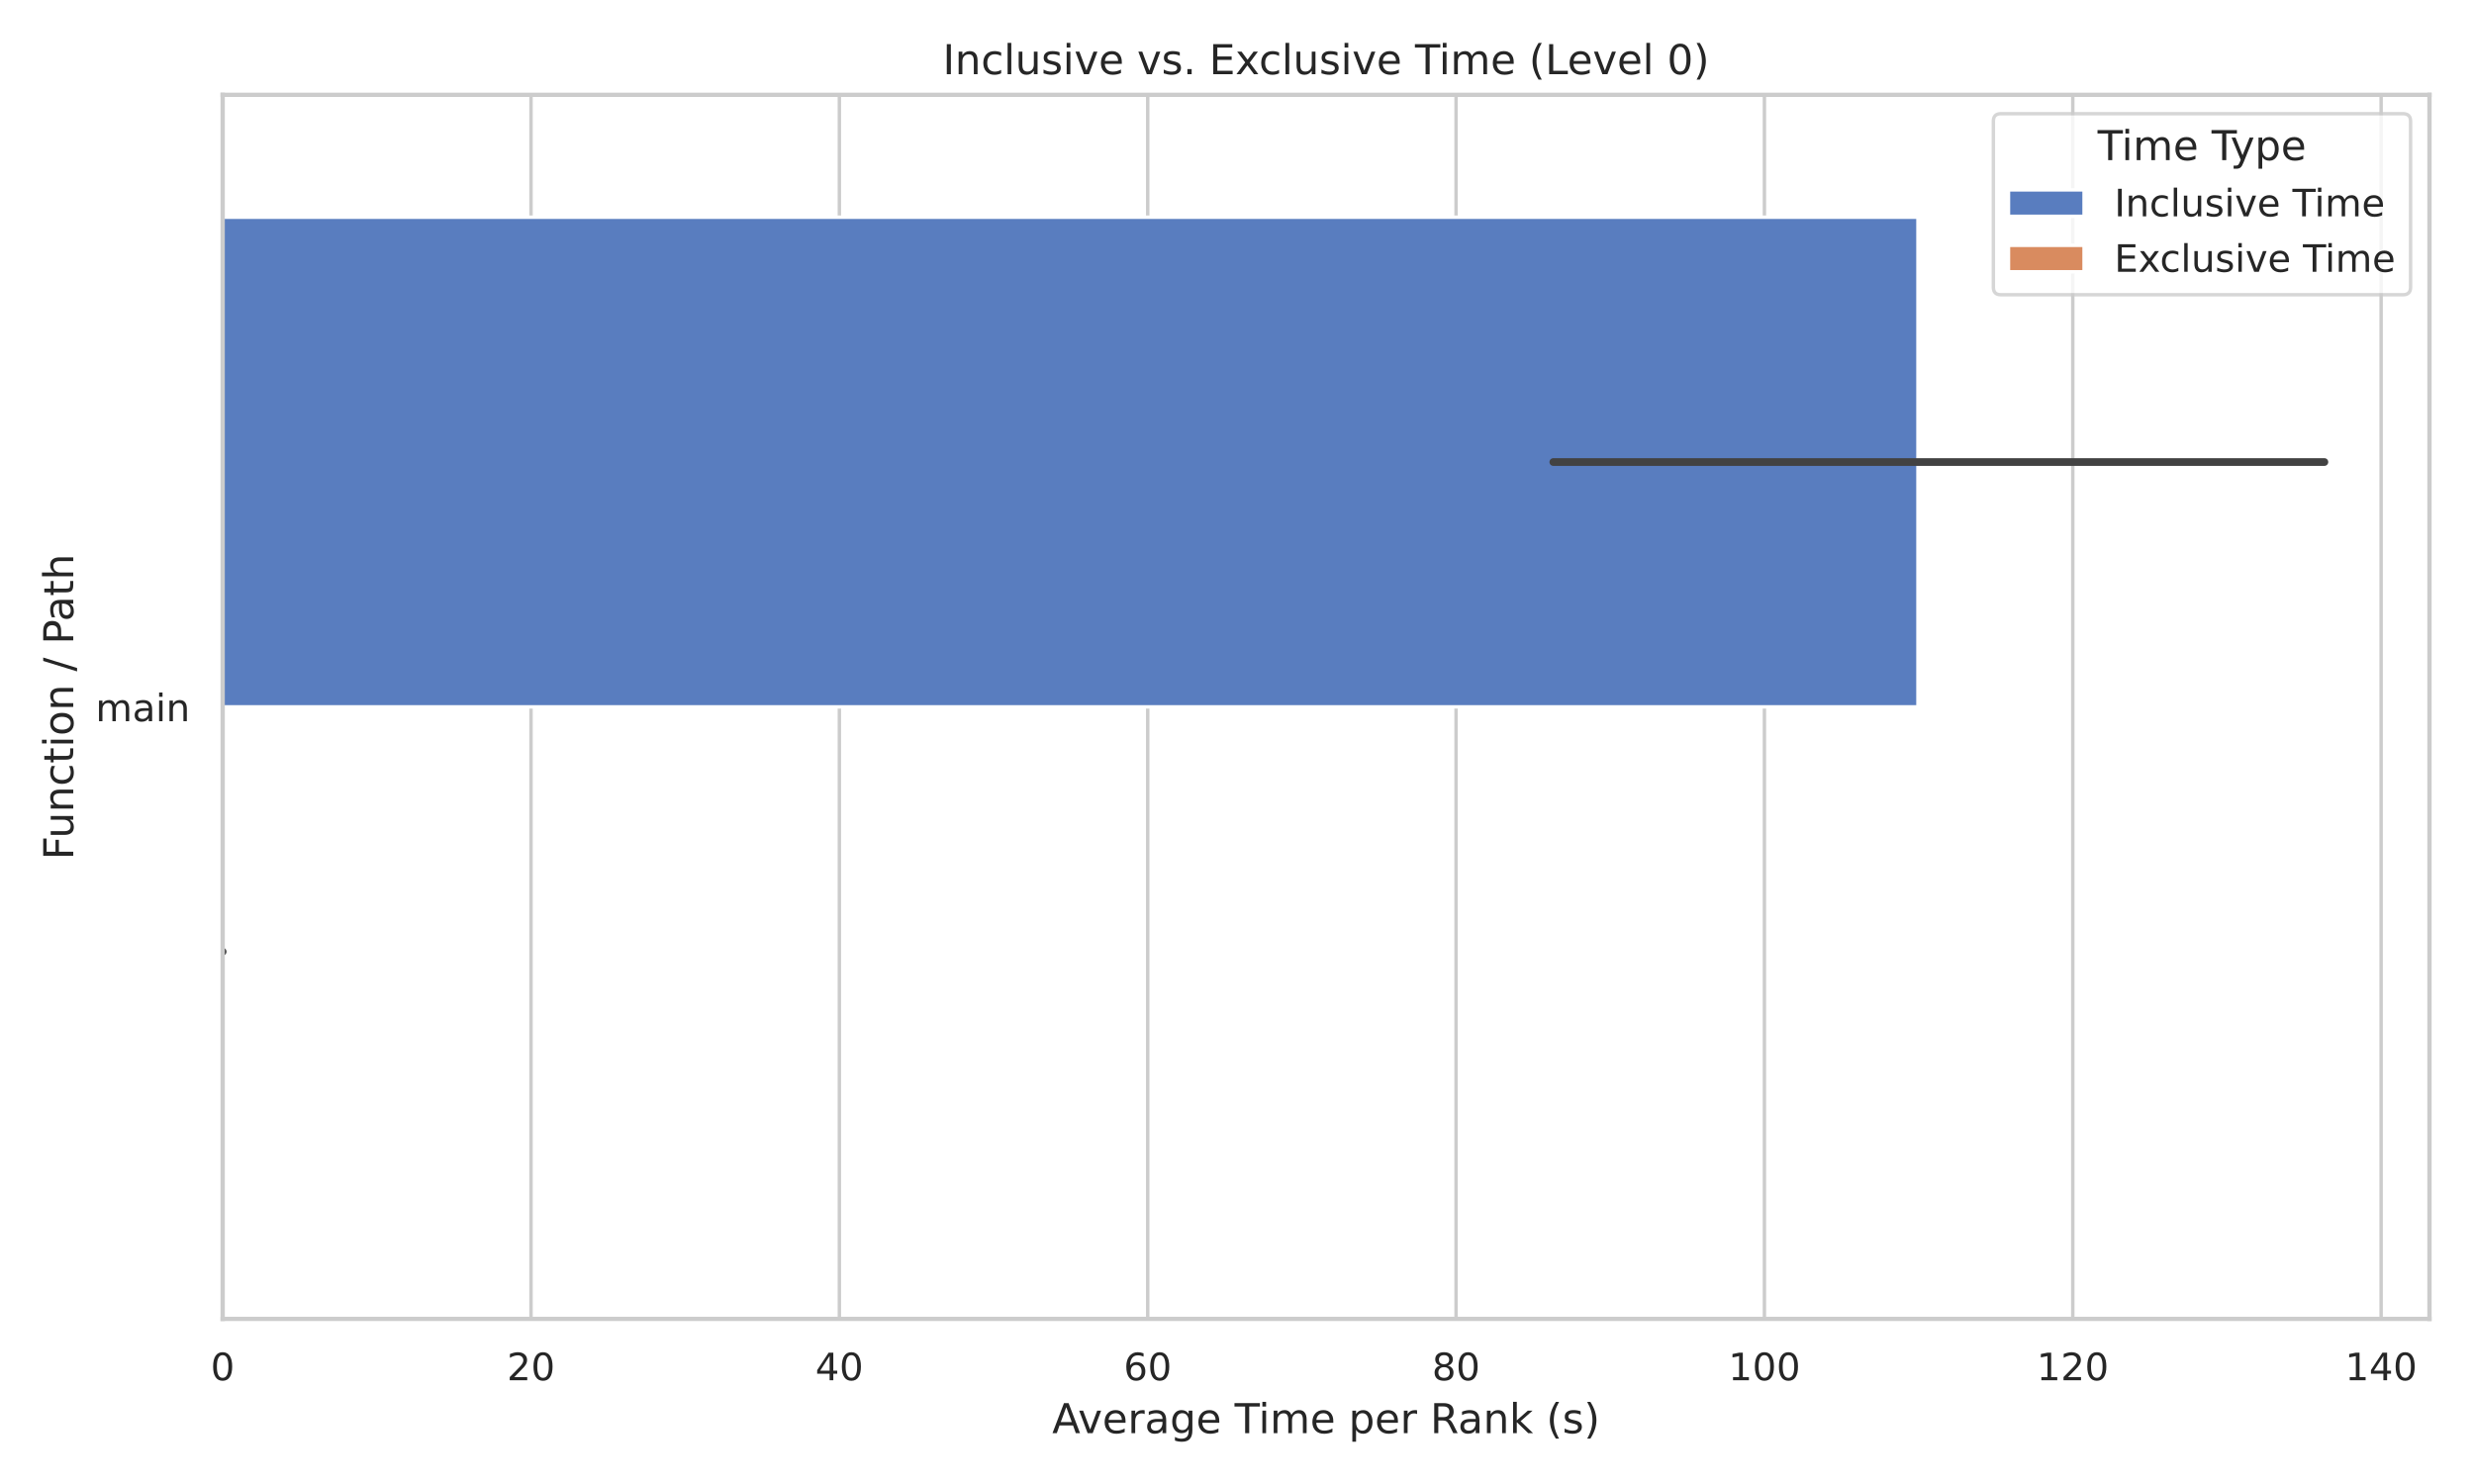
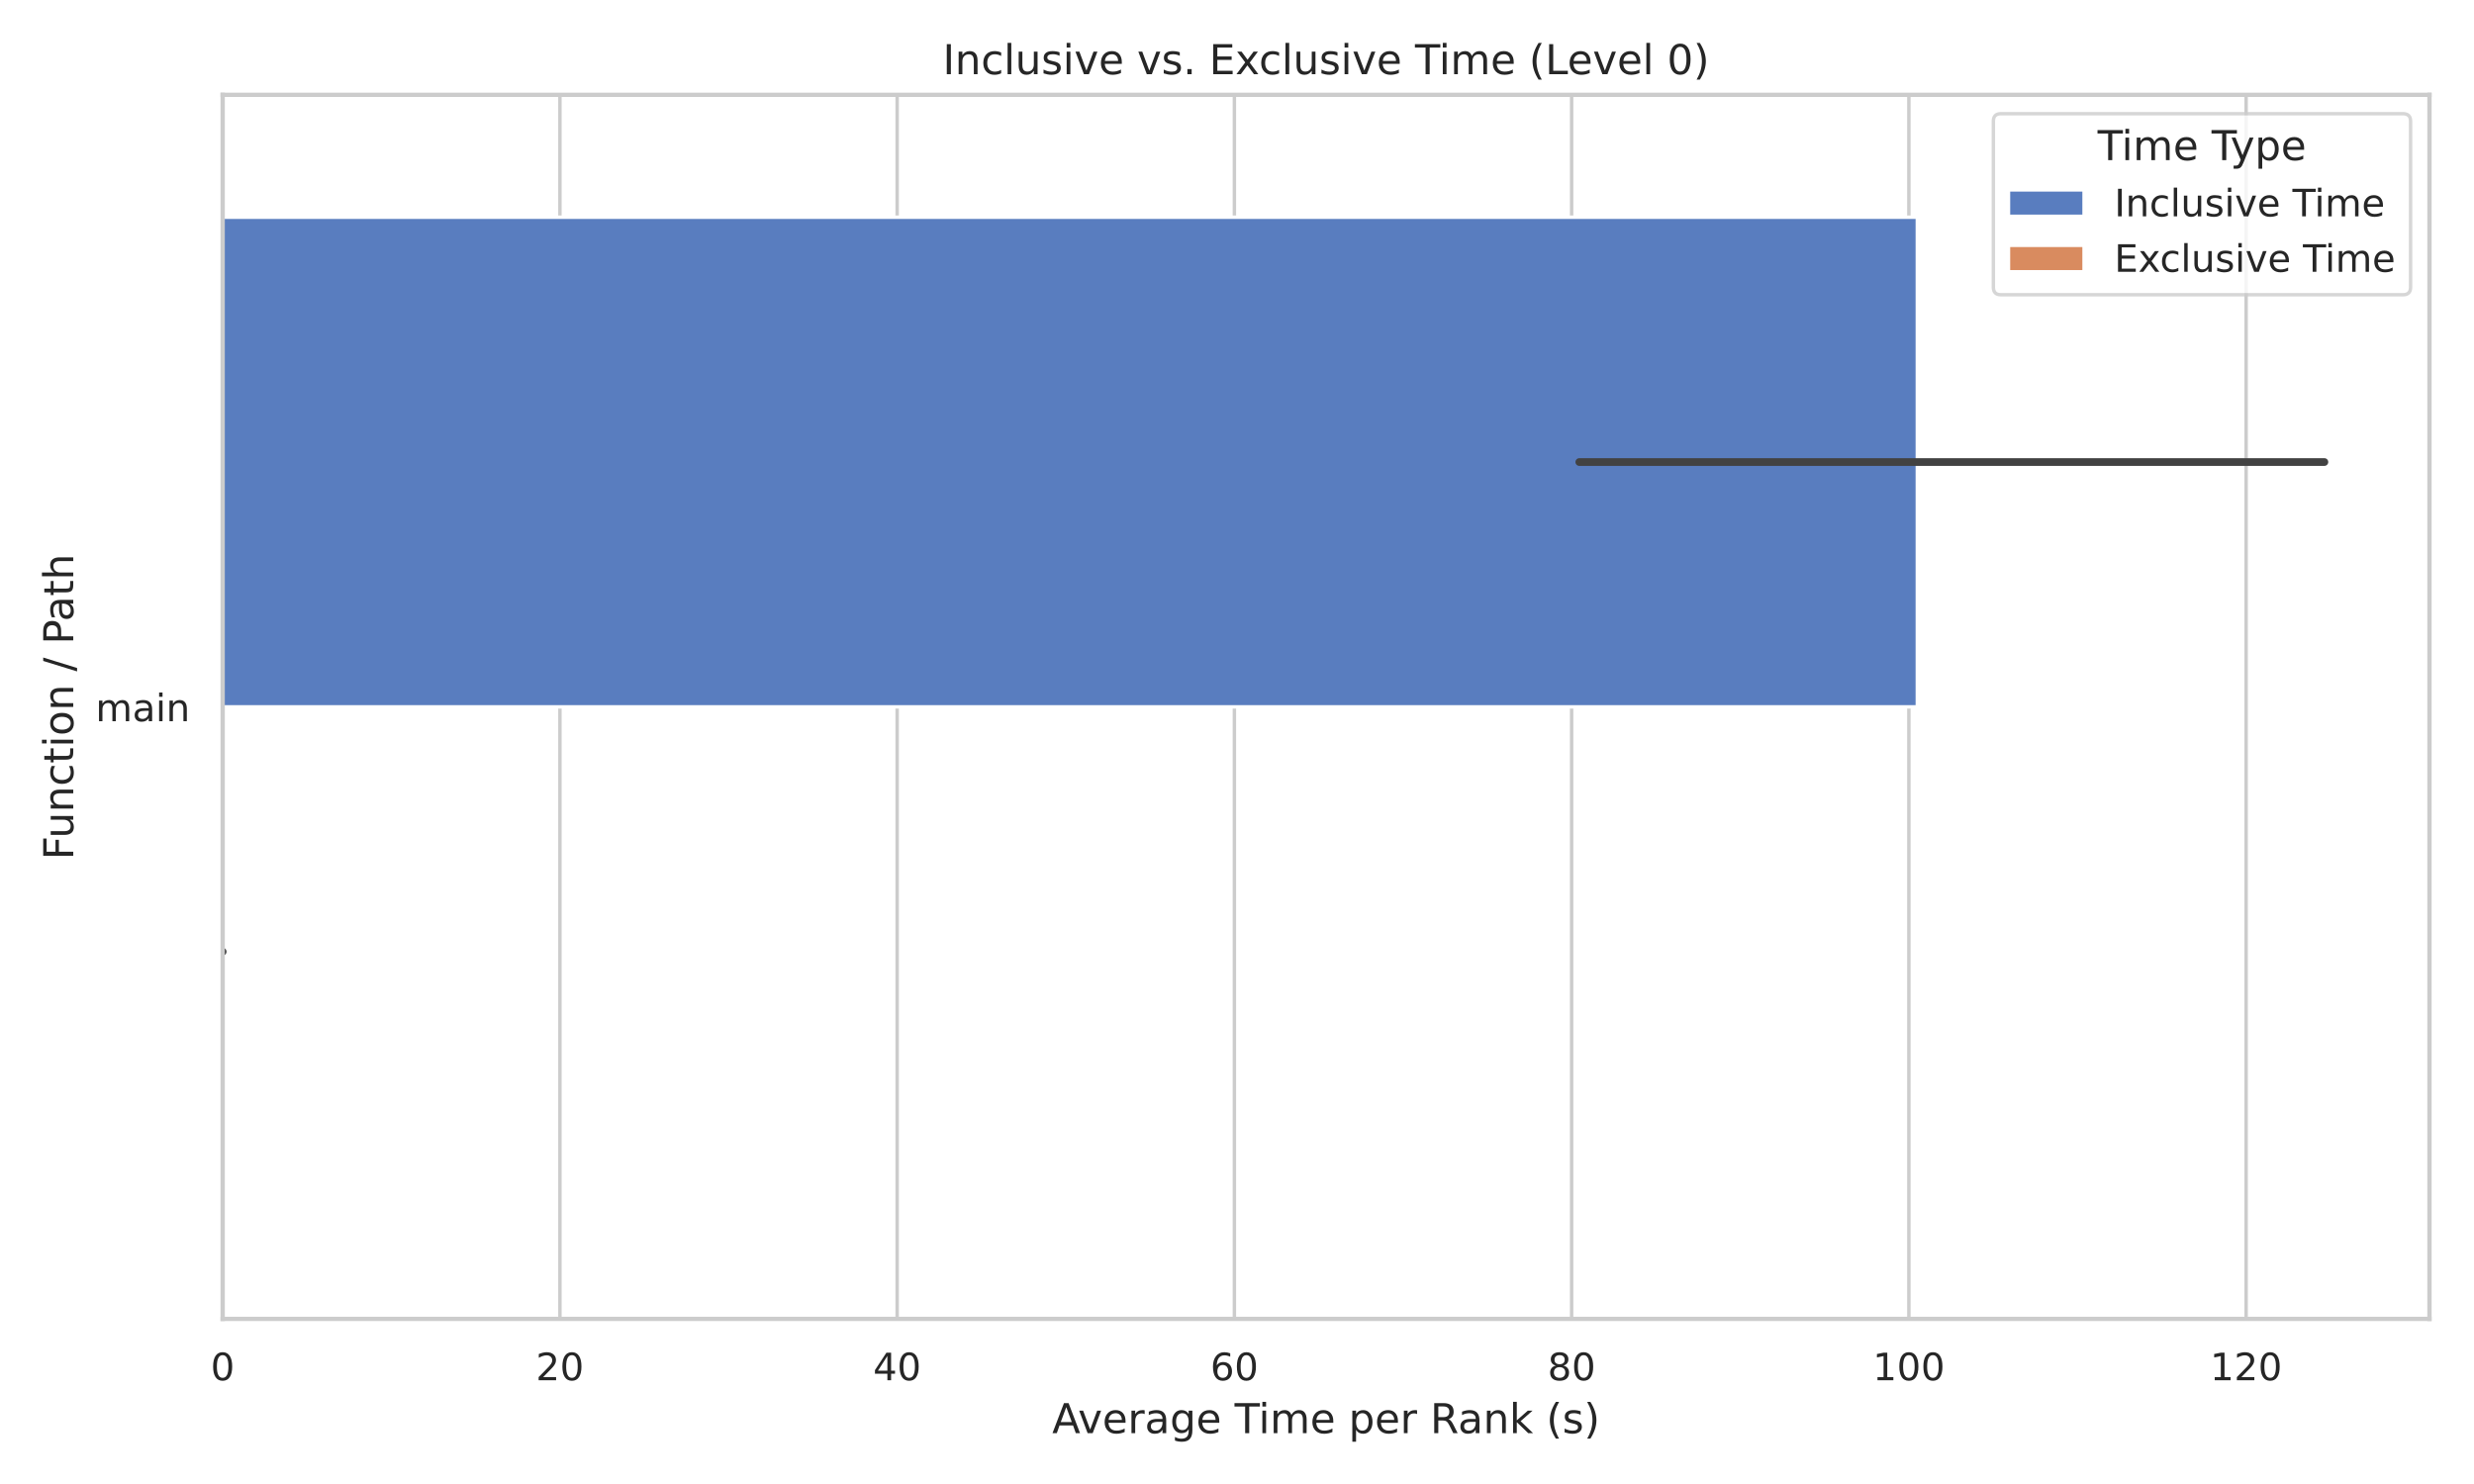
<svg xmlns="http://www.w3.org/2000/svg" xmlns:xlink="http://www.w3.org/1999/xlink" width="720pt" height="432pt" viewBox="0 0 720 432" version="1.1">
  <defs>
    <style type="text/css">*{stroke-linejoin: round; stroke-linecap: butt}</style>
  </defs>
  <g id="figure_1">
    <g id="patch_1">
      <path d="M 0 432  L 720 432  L 720 0  L 0 0  z " style="fill: #ffffff" />
    </g>
    <g id="axes_1">
      <g id="patch_2">
        <path d="M 64.8 383.94  L 707.04 383.94  L 707.04 27.6  L 64.8 27.6  z " style="fill: #ffffff" />
      </g>
      <g id="matplotlib.axis_1">
        <g id="xtick_1">
          <g id="line2d_1">
-             <path d="M 64.8 383.94  L 64.8 27.6  " clip-path="url(#p758484e7e9)" style="fill: none; stroke: #cccccc; stroke-linecap: round" />
+             <path d="M 64.8 383.94  L 64.8 27.6  " clip-path="url(#p036d8c9ce3)" style="fill: none; stroke: #cccccc; stroke-linecap: round" />
          </g>
          <g id="text_1">
            <g style="fill: #262626" transform="translate(61.30062 401.7983) scale(0.11 -0.11)">
              <defs>
                <path id="DejaVuSans-30" d="M 2034 4250  Q 1547 4250 1301 3770  Q 1056 3291 1056 2328  Q 1056 1369 1301 889  Q 1547 409 2034 409  Q 2525 409 2770 889  Q 3016 1369 3016 2328  Q 3016 3291 2770 3770  Q 2525 4250 2034 4250  z M 2034 4750  Q 2819 4750 3233 4129  Q 3647 3509 3647 2328  Q 3647 1150 3233 529  Q 2819 -91 2034 -91  Q 1250 -91 836 529  Q 422 1150 422 2328  Q 422 3509 836 4129  Q 1250 4750 2034 4750  z " transform="scale(0.015625)" />
              </defs>
              <use xlink:href="#DejaVuSans-30" />
            </g>
          </g>
        </g>
        <g id="xtick_2">
          <g id="line2d_2">
-             <path d="M 154.539 383.94  L 154.539 27.6  " clip-path="url(#p758484e7e9)" style="fill: none; stroke: #cccccc; stroke-linecap: round" />
+             <path d="M 162.947 383.94  L 162.947 27.6  " clip-path="url(#p036d8c9ce3)" style="fill: none; stroke: #cccccc; stroke-linecap: round" />
          </g>
          <g id="text_2">
-             <g style="fill: #262626" transform="translate(147.5399 401.7983) scale(0.11 -0.11)">
+             <g style="fill: #262626" transform="translate(155.9478 401.7983) scale(0.11 -0.11)">
              <defs>
                <path id="DejaVuSans-32" d="M 1228 531  L 3431 531  L 3431 0  L 469 0  L 469 531  Q 828 903 1448 1529  Q 2069 2156 2228 2338  Q 2531 2678 2651 2914  Q 2772 3150 2772 3378  Q 2772 3750 2511 3984  Q 2250 4219 1831 4219  Q 1534 4219 1204 4116  Q 875 4013 500 3803  L 500 4441  Q 881 4594 1212 4672  Q 1544 4750 1819 4750  Q 2544 4750 2975 4387  Q 3406 4025 3406 3419  Q 3406 3131 3298 2873  Q 3191 2616 2906 2266  Q 2828 2175 2409 1742  Q 1991 1309 1228 531  z " transform="scale(0.015625)" />
              </defs>
              <use xlink:href="#DejaVuSans-32" />
              <use xlink:href="#DejaVuSans-30" x="63.623" />
            </g>
          </g>
        </g>
        <g id="xtick_3">
          <g id="line2d_3">
-             <path d="M 244.277 383.94  L 244.277 27.6  " clip-path="url(#p758484e7e9)" style="fill: none; stroke: #cccccc; stroke-linecap: round" />
+             <path d="M 261.093 383.94  L 261.093 27.6  " clip-path="url(#p036d8c9ce3)" style="fill: none; stroke: #cccccc; stroke-linecap: round" />
          </g>
          <g id="text_3">
-             <g style="fill: #262626" transform="translate(237.2785 401.7983) scale(0.11 -0.11)">
+             <g style="fill: #262626" transform="translate(254.0943 401.7983) scale(0.11 -0.11)">
              <defs>
                <path id="DejaVuSans-34" d="M 2419 4116  L 825 1625  L 2419 1625  L 2419 4116  z M 2253 4666  L 3047 4666  L 3047 1625  L 3713 1625  L 3713 1100  L 3047 1100  L 3047 0  L 2419 0  L 2419 1100  L 313 1100  L 313 1709  L 2253 4666  z " transform="scale(0.015625)" />
              </defs>
              <use xlink:href="#DejaVuSans-34" />
              <use xlink:href="#DejaVuSans-30" x="63.623" />
            </g>
          </g>
        </g>
        <g id="xtick_4">
          <g id="line2d_4">
-             <path d="M 334.016 383.94  L 334.016 27.6  " clip-path="url(#p758484e7e9)" style="fill: none; stroke: #cccccc; stroke-linecap: round" />
+             <path d="M 359.24 383.94  L 359.24 27.6  " clip-path="url(#p036d8c9ce3)" style="fill: none; stroke: #cccccc; stroke-linecap: round" />
          </g>
          <g id="text_4">
-             <g style="fill: #262626" transform="translate(327.0171 401.7983) scale(0.11 -0.11)">
+             <g style="fill: #262626" transform="translate(352.2408 401.7983) scale(0.11 -0.11)">
              <defs>
                <path id="DejaVuSans-36" d="M 2113 2584  Q 1688 2584 1439 2293  Q 1191 2003 1191 1497  Q 1191 994 1439 701  Q 1688 409 2113 409  Q 2538 409 2786 701  Q 3034 994 3034 1497  Q 3034 2003 2786 2293  Q 2538 2584 2113 2584  z M 3366 4563  L 3366 3988  Q 3128 4100 2886 4159  Q 2644 4219 2406 4219  Q 1781 4219 1451 3797  Q 1122 3375 1075 2522  Q 1259 2794 1537 2939  Q 1816 3084 2150 3084  Q 2853 3084 3261 2657  Q 3669 2231 3669 1497  Q 3669 778 3244 343  Q 2819 -91 2113 -91  Q 1303 -91 875 529  Q 447 1150 447 2328  Q 447 3434 972 4092  Q 1497 4750 2381 4750  Q 2619 4750 2861 4703  Q 3103 4656 3366 4563  z " transform="scale(0.015625)" />
              </defs>
              <use xlink:href="#DejaVuSans-36" />
              <use xlink:href="#DejaVuSans-30" x="63.623" />
            </g>
          </g>
        </g>
        <g id="xtick_5">
          <g id="line2d_5">
-             <path d="M 423.755 383.94  L 423.755 27.6  " clip-path="url(#p758484e7e9)" style="fill: none; stroke: #cccccc; stroke-linecap: round" />
+             <path d="M 457.386 383.94  L 457.386 27.6  " clip-path="url(#p036d8c9ce3)" style="fill: none; stroke: #cccccc; stroke-linecap: round" />
          </g>
          <g id="text_5">
-             <g style="fill: #262626" transform="translate(416.7558 401.7983) scale(0.11 -0.11)">
+             <g style="fill: #262626" transform="translate(450.3874 401.7983) scale(0.11 -0.11)">
              <defs>
                <path id="DejaVuSans-38" d="M 2034 2216  Q 1584 2216 1326 1975  Q 1069 1734 1069 1313  Q 1069 891 1326 650  Q 1584 409 2034 409  Q 2484 409 2743 651  Q 3003 894 3003 1313  Q 3003 1734 2745 1975  Q 2488 2216 2034 2216  z M 1403 2484  Q 997 2584 770 2862  Q 544 3141 544 3541  Q 544 4100 942 4425  Q 1341 4750 2034 4750  Q 2731 4750 3128 4425  Q 3525 4100 3525 3541  Q 3525 3141 3298 2862  Q 3072 2584 2669 2484  Q 3125 2378 3379 2068  Q 3634 1759 3634 1313  Q 3634 634 3220 271  Q 2806 -91 2034 -91  Q 1263 -91 848 271  Q 434 634 434 1313  Q 434 1759 690 2068  Q 947 2378 1403 2484  z M 1172 3481  Q 1172 3119 1398 2916  Q 1625 2713 2034 2713  Q 2441 2713 2670 2916  Q 2900 3119 2900 3481  Q 2900 3844 2670 4047  Q 2441 4250 2034 4250  Q 1625 4250 1398 4047  Q 1172 3844 1172 3481  z " transform="scale(0.015625)" />
              </defs>
              <use xlink:href="#DejaVuSans-38" />
              <use xlink:href="#DejaVuSans-30" x="63.623" />
            </g>
          </g>
        </g>
        <g id="xtick_6">
          <g id="line2d_6">
-             <path d="M 513.493 383.94  L 513.493 27.6  " clip-path="url(#p758484e7e9)" style="fill: none; stroke: #cccccc; stroke-linecap: round" />
+             <path d="M 555.533 383.94  L 555.533 27.6  " clip-path="url(#p036d8c9ce3)" style="fill: none; stroke: #cccccc; stroke-linecap: round" />
          </g>
          <g id="text_6">
-             <g style="fill: #262626" transform="translate(502.995 401.7983) scale(0.11 -0.11)">
+             <g style="fill: #262626" transform="translate(545.0345 401.7983) scale(0.11 -0.11)">
              <defs>
                <path id="DejaVuSans-31" d="M 794 531  L 1825 531  L 1825 4091  L 703 3866  L 703 4441  L 1819 4666  L 2450 4666  L 2450 531  L 3481 531  L 3481 0  L 794 0  L 794 531  z " transform="scale(0.015625)" />
              </defs>
              <use xlink:href="#DejaVuSans-31" />
              <use xlink:href="#DejaVuSans-30" x="63.623" />
              <use xlink:href="#DejaVuSans-30" x="127.246" />
            </g>
          </g>
        </g>
        <g id="xtick_7">
          <g id="line2d_7">
-             <path d="M 603.232 383.94  L 603.232 27.6  " clip-path="url(#p758484e7e9)" style="fill: none; stroke: #cccccc; stroke-linecap: round" />
+             <path d="M 653.679 383.94  L 653.679 27.6  " clip-path="url(#p036d8c9ce3)" style="fill: none; stroke: #cccccc; stroke-linecap: round" />
          </g>
          <g id="text_7">
-             <g style="fill: #262626" transform="translate(592.7336 401.7983) scale(0.11 -0.11)">
+             <g style="fill: #262626" transform="translate(643.181 401.7983) scale(0.11 -0.11)">
              <use xlink:href="#DejaVuSans-31" />
              <use xlink:href="#DejaVuSans-32" x="63.623" />
              <use xlink:href="#DejaVuSans-30" x="127.246" />
            </g>
          </g>
        </g>
-         <g id="xtick_8">
-           <g id="line2d_8">
-             <path d="M 692.97 383.94  L 692.97 27.6  " clip-path="url(#p758484e7e9)" style="fill: none; stroke: #cccccc; stroke-linecap: round" />
-           </g>
-           <g id="text_8">
-             <g style="fill: #262626" transform="translate(682.4723 401.7983) scale(0.11 -0.11)">
-               <use xlink:href="#DejaVuSans-31" />
-               <use xlink:href="#DejaVuSans-34" x="63.623" />
-               <use xlink:href="#DejaVuSans-30" x="127.246" />
-             </g>
-           </g>
-         </g>
-         <g id="text_9">
+         <g id="text_8">
          <g style="fill: #262626" transform="translate(306.21 417.2041) scale(0.12 -0.12)">
            <defs>
              <path id="DejaVuSans-41" d="M 2188 4044  L 1331 1722  L 3047 1722  L 2188 4044  z M 1831 4666  L 2547 4666  L 4325 0  L 3669 0  L 3244 1197  L 1141 1197  L 716 0  L 50 0  L 1831 4666  z " transform="scale(0.015625)" />
              <path id="DejaVuSans-76" d="M 191 3500  L 800 3500  L 1894 563  L 2988 3500  L 3597 3500  L 2284 0  L 1503 0  L 191 3500  z " transform="scale(0.015625)" />
              <path id="DejaVuSans-65" d="M 3597 1894  L 3597 1613  L 953 1613  Q 991 1019 1311 708  Q 1631 397 2203 397  Q 2534 397 2845 478  Q 3156 559 3463 722  L 3463 178  Q 3153 47 2828 -22  Q 2503 -91 2169 -91  Q 1331 -91 842 396  Q 353 884 353 1716  Q 353 2575 817 3079  Q 1281 3584 2069 3584  Q 2775 3584 3186 3129  Q 3597 2675 3597 1894  z M 3022 2063  Q 3016 2534 2758 2815  Q 2500 3097 2075 3097  Q 1594 3097 1305 2825  Q 1016 2553 972 2059  L 3022 2063  z " transform="scale(0.015625)" />
              <path id="DejaVuSans-72" d="M 2631 2963  Q 2534 3019 2420 3045  Q 2306 3072 2169 3072  Q 1681 3072 1420 2755  Q 1159 2438 1159 1844  L 1159 0  L 581 0  L 581 3500  L 1159 3500  L 1159 2956  Q 1341 3275 1631 3429  Q 1922 3584 2338 3584  Q 2397 3584 2469 3576  Q 2541 3569 2628 3553  L 2631 2963  z " transform="scale(0.015625)" />
              <path id="DejaVuSans-61" d="M 2194 1759  Q 1497 1759 1228 1600  Q 959 1441 959 1056  Q 959 750 1161 570  Q 1363 391 1709 391  Q 2188 391 2477 730  Q 2766 1069 2766 1631  L 2766 1759  L 2194 1759  z M 3341 1997  L 3341 0  L 2766 0  L 2766 531  Q 2569 213 2275 61  Q 1981 -91 1556 -91  Q 1019 -91 701 211  Q 384 513 384 1019  Q 384 1609 779 1909  Q 1175 2209 1959 2209  L 2766 2209  L 2766 2266  Q 2766 2663 2505 2880  Q 2244 3097 1772 3097  Q 1472 3097 1187 3025  Q 903 2953 641 2809  L 641 3341  Q 956 3463 1253 3523  Q 1550 3584 1831 3584  Q 2591 3584 2966 3190  Q 3341 2797 3341 1997  z " transform="scale(0.015625)" />
              <path id="DejaVuSans-67" d="M 2906 1791  Q 2906 2416 2648 2759  Q 2391 3103 1925 3103  Q 1463 3103 1205 2759  Q 947 2416 947 1791  Q 947 1169 1205 825  Q 1463 481 1925 481  Q 2391 481 2648 825  Q 2906 1169 2906 1791  z M 3481 434  Q 3481 -459 3084 -895  Q 2688 -1331 1869 -1331  Q 1566 -1331 1297 -1286  Q 1028 -1241 775 -1147  L 775 -588  Q 1028 -725 1275 -790  Q 1522 -856 1778 -856  Q 2344 -856 2625 -561  Q 2906 -266 2906 331  L 2906 616  Q 2728 306 2450 153  Q 2172 0 1784 0  Q 1141 0 747 490  Q 353 981 353 1791  Q 353 2603 747 3093  Q 1141 3584 1784 3584  Q 2172 3584 2450 3431  Q 2728 3278 2906 2969  L 2906 3500  L 3481 3500  L 3481 434  z " transform="scale(0.015625)" />
              <path id="DejaVuSans-20" transform="scale(0.015625)" />
              <path id="DejaVuSans-54" d="M -19 4666  L 3928 4666  L 3928 4134  L 2272 4134  L 2272 0  L 1638 0  L 1638 4134  L -19 4134  L -19 4666  z " transform="scale(0.015625)" />
              <path id="DejaVuSans-69" d="M 603 3500  L 1178 3500  L 1178 0  L 603 0  L 603 3500  z M 603 4863  L 1178 4863  L 1178 4134  L 603 4134  L 603 4863  z " transform="scale(0.015625)" />
              <path id="DejaVuSans-6d" d="M 3328 2828  Q 3544 3216 3844 3400  Q 4144 3584 4550 3584  Q 5097 3584 5394 3201  Q 5691 2819 5691 2113  L 5691 0  L 5113 0  L 5113 2094  Q 5113 2597 4934 2840  Q 4756 3084 4391 3084  Q 3944 3084 3684 2787  Q 3425 2491 3425 1978  L 3425 0  L 2847 0  L 2847 2094  Q 2847 2600 2669 2842  Q 2491 3084 2119 3084  Q 1678 3084 1418 2786  Q 1159 2488 1159 1978  L 1159 0  L 581 0  L 581 3500  L 1159 3500  L 1159 2956  Q 1356 3278 1631 3431  Q 1906 3584 2284 3584  Q 2666 3584 2933 3390  Q 3200 3197 3328 2828  z " transform="scale(0.015625)" />
              <path id="DejaVuSans-70" d="M 1159 525  L 1159 -1331  L 581 -1331  L 581 3500  L 1159 3500  L 1159 2969  Q 1341 3281 1617 3432  Q 1894 3584 2278 3584  Q 2916 3584 3314 3078  Q 3713 2572 3713 1747  Q 3713 922 3314 415  Q 2916 -91 2278 -91  Q 1894 -91 1617 61  Q 1341 213 1159 525  z M 3116 1747  Q 3116 2381 2855 2742  Q 2594 3103 2138 3103  Q 1681 3103 1420 2742  Q 1159 2381 1159 1747  Q 1159 1113 1420 752  Q 1681 391 2138 391  Q 2594 391 2855 752  Q 3116 1113 3116 1747  z " transform="scale(0.015625)" />
              <path id="DejaVuSans-52" d="M 2841 2188  Q 3044 2119 3236 1894  Q 3428 1669 3622 1275  L 4263 0  L 3584 0  L 2988 1197  Q 2756 1666 2539 1819  Q 2322 1972 1947 1972  L 1259 1972  L 1259 0  L 628 0  L 628 4666  L 2053 4666  Q 2853 4666 3247 4331  Q 3641 3997 3641 3322  Q 3641 2881 3436 2590  Q 3231 2300 2841 2188  z M 1259 4147  L 1259 2491  L 2053 2491  Q 2509 2491 2742 2702  Q 2975 2913 2975 3322  Q 2975 3731 2742 3939  Q 2509 4147 2053 4147  L 1259 4147  z " transform="scale(0.015625)" />
              <path id="DejaVuSans-6e" d="M 3513 2113  L 3513 0  L 2938 0  L 2938 2094  Q 2938 2591 2744 2837  Q 2550 3084 2163 3084  Q 1697 3084 1428 2787  Q 1159 2491 1159 1978  L 1159 0  L 581 0  L 581 3500  L 1159 3500  L 1159 2956  Q 1366 3272 1645 3428  Q 1925 3584 2291 3584  Q 2894 3584 3203 3211  Q 3513 2838 3513 2113  z " transform="scale(0.015625)" />
              <path id="DejaVuSans-6b" d="M 581 4863  L 1159 4863  L 1159 1991  L 2875 3500  L 3609 3500  L 1753 1863  L 3688 0  L 2938 0  L 1159 1709  L 1159 0  L 581 0  L 581 4863  z " transform="scale(0.015625)" />
              <path id="DejaVuSans-28" d="M 1984 4856  Q 1566 4138 1362 3434  Q 1159 2731 1159 2009  Q 1159 1288 1364 580  Q 1569 -128 1984 -844  L 1484 -844  Q 1016 -109 783 600  Q 550 1309 550 2009  Q 550 2706 781 3412  Q 1013 4119 1484 4856  L 1984 4856  z " transform="scale(0.015625)" />
              <path id="DejaVuSans-73" d="M 2834 3397  L 2834 2853  Q 2591 2978 2328 3040  Q 2066 3103 1784 3103  Q 1356 3103 1142 2972  Q 928 2841 928 2578  Q 928 2378 1081 2264  Q 1234 2150 1697 2047  L 1894 2003  Q 2506 1872 2764 1633  Q 3022 1394 3022 966  Q 3022 478 2636 193  Q 2250 -91 1575 -91  Q 1294 -91 989 -36  Q 684 19 347 128  L 347 722  Q 666 556 975 473  Q 1284 391 1588 391  Q 1994 391 2212 530  Q 2431 669 2431 922  Q 2431 1156 2273 1281  Q 2116 1406 1581 1522  L 1381 1569  Q 847 1681 609 1914  Q 372 2147 372 2553  Q 372 3047 722 3315  Q 1072 3584 1716 3584  Q 2034 3584 2315 3537  Q 2597 3491 2834 3397  z " transform="scale(0.015625)" />
              <path id="DejaVuSans-29" d="M 513 4856  L 1013 4856  Q 1481 4119 1714 3412  Q 1947 2706 1947 2009  Q 1947 1309 1714 600  Q 1481 -109 1013 -844  L 513 -844  Q 928 -128 1133 580  Q 1338 1288 1338 2009  Q 1338 2731 1133 3434  Q 928 4138 513 4856  z " transform="scale(0.015625)" />
            </defs>
            <use xlink:href="#DejaVuSans-41" />
            <use xlink:href="#DejaVuSans-76" x="62.533" />
            <use xlink:href="#DejaVuSans-65" x="121.713" />
            <use xlink:href="#DejaVuSans-72" x="183.236" />
            <use xlink:href="#DejaVuSans-61" x="224.35" />
            <use xlink:href="#DejaVuSans-67" x="285.629" />
            <use xlink:href="#DejaVuSans-65" x="349.105" />
            <use xlink:href="#DejaVuSans-20" x="410.629" />
            <use xlink:href="#DejaVuSans-54" x="442.416" />
            <use xlink:href="#DejaVuSans-69" x="500.375" />
            <use xlink:href="#DejaVuSans-6d" x="528.158" />
            <use xlink:href="#DejaVuSans-65" x="625.57" />
            <use xlink:href="#DejaVuSans-20" x="687.094" />
            <use xlink:href="#DejaVuSans-70" x="718.881" />
            <use xlink:href="#DejaVuSans-65" x="782.357" />
            <use xlink:href="#DejaVuSans-72" x="843.881" />
            <use xlink:href="#DejaVuSans-20" x="884.994" />
            <use xlink:href="#DejaVuSans-52" x="916.781" />
            <use xlink:href="#DejaVuSans-61" x="984.014" />
            <use xlink:href="#DejaVuSans-6e" x="1045.293" />
            <use xlink:href="#DejaVuSans-6b" x="1108.672" />
            <use xlink:href="#DejaVuSans-20" x="1166.582" />
            <use xlink:href="#DejaVuSans-28" x="1198.369" />
            <use xlink:href="#DejaVuSans-73" x="1237.383" />
            <use xlink:href="#DejaVuSans-29" x="1289.482" />
          </g>
        </g>
      </g>
      <g id="matplotlib.axis_2">
        <g id="ytick_1">
-           <g id="text_10">
+           <g id="text_9">
            <g style="fill: #262626" transform="translate(27.81719 209.9491) scale(0.11 -0.11)">
              <use xlink:href="#DejaVuSans-6d" />
              <use xlink:href="#DejaVuSans-61" x="97.412" />
              <use xlink:href="#DejaVuSans-69" x="158.691" />
              <use xlink:href="#DejaVuSans-6e" x="186.475" />
            </g>
          </g>
        </g>
-         <g id="text_11">
+         <g id="text_10">
          <g style="fill: #262626" transform="translate(21.32156 250.3022) rotate(-90) scale(0.12 -0.12)">
            <defs>
              <path id="DejaVuSans-46" d="M 628 4666  L 3309 4666  L 3309 4134  L 1259 4134  L 1259 2759  L 3109 2759  L 3109 2228  L 1259 2228  L 1259 0  L 628 0  L 628 4666  z " transform="scale(0.015625)" />
              <path id="DejaVuSans-75" d="M 544 1381  L 544 3500  L 1119 3500  L 1119 1403  Q 1119 906 1312 657  Q 1506 409 1894 409  Q 2359 409 2629 706  Q 2900 1003 2900 1516  L 2900 3500  L 3475 3500  L 3475 0  L 2900 0  L 2900 538  Q 2691 219 2414 64  Q 2138 -91 1772 -91  Q 1169 -91 856 284  Q 544 659 544 1381  z M 1991 3584  L 1991 3584  z " transform="scale(0.015625)" />
              <path id="DejaVuSans-63" d="M 3122 3366  L 3122 2828  Q 2878 2963 2633 3030  Q 2388 3097 2138 3097  Q 1578 3097 1268 2742  Q 959 2388 959 1747  Q 959 1106 1268 751  Q 1578 397 2138 397  Q 2388 397 2633 464  Q 2878 531 3122 666  L 3122 134  Q 2881 22 2623 -34  Q 2366 -91 2075 -91  Q 1284 -91 818 406  Q 353 903 353 1747  Q 353 2603 823 3093  Q 1294 3584 2113 3584  Q 2378 3584 2631 3529  Q 2884 3475 3122 3366  z " transform="scale(0.015625)" />
              <path id="DejaVuSans-74" d="M 1172 4494  L 1172 3500  L 2356 3500  L 2356 3053  L 1172 3053  L 1172 1153  Q 1172 725 1289 603  Q 1406 481 1766 481  L 2356 481  L 2356 0  L 1766 0  Q 1100 0 847 248  Q 594 497 594 1153  L 594 3053  L 172 3053  L 172 3500  L 594 3500  L 594 4494  L 1172 4494  z " transform="scale(0.015625)" />
              <path id="DejaVuSans-6f" d="M 1959 3097  Q 1497 3097 1228 2736  Q 959 2375 959 1747  Q 959 1119 1226 758  Q 1494 397 1959 397  Q 2419 397 2687 759  Q 2956 1122 2956 1747  Q 2956 2369 2687 2733  Q 2419 3097 1959 3097  z M 1959 3584  Q 2709 3584 3137 3096  Q 3566 2609 3566 1747  Q 3566 888 3137 398  Q 2709 -91 1959 -91  Q 1206 -91 779 398  Q 353 888 353 1747  Q 353 2609 779 3096  Q 1206 3584 1959 3584  z " transform="scale(0.015625)" />
              <path id="DejaVuSans-2f" d="M 1625 4666  L 2156 4666  L 531 -594  L 0 -594  L 1625 4666  z " transform="scale(0.015625)" />
              <path id="DejaVuSans-50" d="M 1259 4147  L 1259 2394  L 2053 2394  Q 2494 2394 2734 2622  Q 2975 2850 2975 3272  Q 2975 3691 2734 3919  Q 2494 4147 2053 4147  L 1259 4147  z M 628 4666  L 2053 4666  Q 2838 4666 3239 4311  Q 3641 3956 3641 3272  Q 3641 2581 3239 2228  Q 2838 1875 2053 1875  L 1259 1875  L 1259 0  L 628 0  L 628 4666  z " transform="scale(0.015625)" />
              <path id="DejaVuSans-68" d="M 3513 2113  L 3513 0  L 2938 0  L 2938 2094  Q 2938 2591 2744 2837  Q 2550 3084 2163 3084  Q 1697 3084 1428 2787  Q 1159 2491 1159 1978  L 1159 0  L 581 0  L 581 4863  L 1159 4863  L 1159 2956  Q 1366 3272 1645 3428  Q 1925 3584 2291 3584  Q 2894 3584 3203 3211  Q 3513 2838 3513 2113  z " transform="scale(0.015625)" />
            </defs>
            <use xlink:href="#DejaVuSans-46" />
            <use xlink:href="#DejaVuSans-75" x="52.02" />
            <use xlink:href="#DejaVuSans-6e" x="115.398" />
            <use xlink:href="#DejaVuSans-63" x="178.777" />
            <use xlink:href="#DejaVuSans-74" x="233.758" />
            <use xlink:href="#DejaVuSans-69" x="272.967" />
            <use xlink:href="#DejaVuSans-6f" x="300.75" />
            <use xlink:href="#DejaVuSans-6e" x="361.932" />
            <use xlink:href="#DejaVuSans-20" x="425.311" />
            <use xlink:href="#DejaVuSans-2f" x="457.098" />
            <use xlink:href="#DejaVuSans-20" x="490.789" />
            <use xlink:href="#DejaVuSans-50" x="522.576" />
            <use xlink:href="#DejaVuSans-61" x="578.379" />
            <use xlink:href="#DejaVuSans-74" x="639.658" />
            <use xlink:href="#DejaVuSans-68" x="678.867" />
          </g>
        </g>
      </g>
      <g id="patch_3">
-         <path d="M 64.8 63.234  L 558.178 63.234  L 558.178 205.77  L 64.8 205.77  z " clip-path="url(#p758484e7e9)" style="fill: #597dbf; stroke: #ffffff; stroke-linejoin: miter" />
+         <path d="M 64.8 63.234  L 557.993 63.234  L 557.993 205.77  L 64.8 205.77  z " clip-path="url(#p036d8c9ce3)" style="fill: #597dbf; stroke: #ffffff; stroke-linejoin: miter" />
      </g>
      <g id="patch_4">
-         <path d="M 64.8 205.77  L 64.806 205.77  L 64.806 348.306  L 64.8 348.306  z " clip-path="url(#p758484e7e9)" style="fill: #d98b5f; stroke: #ffffff; stroke-linejoin: miter" />
+         <path d="M 64.8 205.77  L 64.807 205.77  L 64.807 348.306  L 64.8 348.306  z " clip-path="url(#p036d8c9ce3)" style="fill: #d98b5f; stroke: #ffffff; stroke-linejoin: miter" />
      </g>
      <g id="patch_5">
-         <path d="M 64.8 205.77  L 64.8 205.77  L 64.8 205.77  L 64.8 205.77  z " clip-path="url(#p758484e7e9)" style="fill: #597dbf; stroke: #ffffff; stroke-linejoin: miter" />
+         <path d="M 64.8 205.77  L 64.8 205.77  L 64.8 205.77  L 64.8 205.77  z " clip-path="url(#p036d8c9ce3)" style="fill: #597dbf; stroke: #ffffff; stroke-linejoin: miter" />
      </g>
      <g id="patch_6">
-         <path d="M 64.8 205.77  L 64.8 205.77  L 64.8 205.77  L 64.8 205.77  z " clip-path="url(#p758484e7e9)" style="fill: #d98b5f; stroke: #ffffff; stroke-linejoin: miter" />
+         <path d="M 64.8 205.77  L 64.8 205.77  L 64.8 205.77  L 64.8 205.77  z " clip-path="url(#p036d8c9ce3)" style="fill: #d98b5f; stroke: #ffffff; stroke-linejoin: miter" />
+       </g>
+       <g id="line2d_8">
+         <path d="M 459.625 134.502  L 676.457 134.502  " clip-path="url(#p036d8c9ce3)" style="fill: none; stroke: #424242; stroke-width: 2.25; stroke-linecap: round" />
      </g>
      <g id="line2d_9">
-         <path d="M 452.063 134.502  L 676.457 134.502  " clip-path="url(#p758484e7e9)" style="fill: none; stroke: #424242; stroke-width: 2.25; stroke-linecap: round" />
-       </g>
-       <g id="line2d_10">
-         <path d="M 64.806 277.038  L 64.806 277.038  " clip-path="url(#p758484e7e9)" style="fill: none; stroke: #424242; stroke-width: 2.25; stroke-linecap: round" />
+         <path d="M 64.807 277.038  L 64.807 277.038  " clip-path="url(#p036d8c9ce3)" style="fill: none; stroke: #424242; stroke-width: 2.25; stroke-linecap: round" />
      </g>
      <g id="patch_7">
        <path d="M 64.8 383.94  L 64.8 27.6  " style="fill: none; stroke: #cccccc; stroke-width: 1.25; stroke-linejoin: miter; stroke-linecap: square" />
      </g>
      <g id="patch_8">
        <path d="M 707.04 383.94  L 707.04 27.6  " style="fill: none; stroke: #cccccc; stroke-width: 1.25; stroke-linejoin: miter; stroke-linecap: square" />
      </g>
      <g id="patch_9">
        <path d="M 64.8 383.94  L 707.04 383.94  " style="fill: none; stroke: #cccccc; stroke-width: 1.25; stroke-linejoin: miter; stroke-linecap: square" />
      </g>
      <g id="patch_10">
        <path d="M 64.8 27.6  L 707.04 27.6  " style="fill: none; stroke: #cccccc; stroke-width: 1.25; stroke-linejoin: miter; stroke-linecap: square" />
      </g>
-       <g id="text_12">
+       <g id="text_11">
        <g style="fill: #262626" transform="translate(274.3641 21.6) scale(0.12 -0.12)">
          <defs>
            <path id="DejaVuSans-49" d="M 628 4666  L 1259 4666  L 1259 0  L 628 0  L 628 4666  z " transform="scale(0.015625)" />
            <path id="DejaVuSans-6c" d="M 603 4863  L 1178 4863  L 1178 0  L 603 0  L 603 4863  z " transform="scale(0.015625)" />
            <path id="DejaVuSans-2e" d="M 684 794  L 1344 794  L 1344 0  L 684 0  L 684 794  z " transform="scale(0.015625)" />
            <path id="DejaVuSans-45" d="M 628 4666  L 3578 4666  L 3578 4134  L 1259 4134  L 1259 2753  L 3481 2753  L 3481 2222  L 1259 2222  L 1259 531  L 3634 531  L 3634 0  L 628 0  L 628 4666  z " transform="scale(0.015625)" />
            <path id="DejaVuSans-78" d="M 3513 3500  L 2247 1797  L 3578 0  L 2900 0  L 1881 1375  L 863 0  L 184 0  L 1544 1831  L 300 3500  L 978 3500  L 1906 2253  L 2834 3500  L 3513 3500  z " transform="scale(0.015625)" />
            <path id="DejaVuSans-4c" d="M 628 4666  L 1259 4666  L 1259 531  L 3531 531  L 3531 0  L 628 0  L 628 4666  z " transform="scale(0.015625)" />
          </defs>
          <use xlink:href="#DejaVuSans-49" />
          <use xlink:href="#DejaVuSans-6e" x="29.492" />
          <use xlink:href="#DejaVuSans-63" x="92.871" />
          <use xlink:href="#DejaVuSans-6c" x="147.852" />
          <use xlink:href="#DejaVuSans-75" x="175.635" />
          <use xlink:href="#DejaVuSans-73" x="239.014" />
          <use xlink:href="#DejaVuSans-69" x="291.113" />
          <use xlink:href="#DejaVuSans-76" x="318.896" />
          <use xlink:href="#DejaVuSans-65" x="378.076" />
          <use xlink:href="#DejaVuSans-20" x="439.6" />
          <use xlink:href="#DejaVuSans-76" x="471.387" />
          <use xlink:href="#DejaVuSans-73" x="530.566" />
          <use xlink:href="#DejaVuSans-2e" x="582.666" />
          <use xlink:href="#DejaVuSans-20" x="614.453" />
          <use xlink:href="#DejaVuSans-45" x="646.24" />
          <use xlink:href="#DejaVuSans-78" x="709.424" />
          <use xlink:href="#DejaVuSans-63" x="766.854" />
          <use xlink:href="#DejaVuSans-6c" x="821.834" />
          <use xlink:href="#DejaVuSans-75" x="849.617" />
          <use xlink:href="#DejaVuSans-73" x="912.996" />
          <use xlink:href="#DejaVuSans-69" x="965.096" />
          <use xlink:href="#DejaVuSans-76" x="992.879" />
          <use xlink:href="#DejaVuSans-65" x="1052.059" />
          <use xlink:href="#DejaVuSans-20" x="1113.582" />
          <use xlink:href="#DejaVuSans-54" x="1145.369" />
          <use xlink:href="#DejaVuSans-69" x="1203.328" />
          <use xlink:href="#DejaVuSans-6d" x="1231.111" />
          <use xlink:href="#DejaVuSans-65" x="1328.523" />
          <use xlink:href="#DejaVuSans-20" x="1390.047" />
          <use xlink:href="#DejaVuSans-28" x="1421.834" />
          <use xlink:href="#DejaVuSans-4c" x="1460.848" />
          <use xlink:href="#DejaVuSans-65" x="1514.811" />
          <use xlink:href="#DejaVuSans-76" x="1576.334" />
          <use xlink:href="#DejaVuSans-65" x="1635.514" />
          <use xlink:href="#DejaVuSans-6c" x="1697.037" />
          <use xlink:href="#DejaVuSans-20" x="1724.82" />
          <use xlink:href="#DejaVuSans-30" x="1756.607" />
          <use xlink:href="#DejaVuSans-29" x="1820.23" />
        </g>
      </g>
      <g id="legend_1">
        <g id="patch_11">
          <path d="M 582.321 85.806  L 699.34 85.806  Q 701.54 85.806 701.54 83.606  L 701.54 35.3  Q 701.54 33.1 699.34 33.1  L 582.321 33.1  Q 580.121 33.1 580.121 35.3  L 580.121 83.606  Q 580.121 85.806 582.321 85.806  z " style="fill: #ffffff; opacity: 0.8; stroke: #cccccc; stroke-linejoin: miter" />
        </g>
-         <g id="text_13">
+         <g id="text_12">
          <g style="fill: #262626" transform="translate(610.4638 46.61812) scale(0.12 -0.12)">
            <defs>
              <path id="DejaVuSans-79" d="M 2059 -325  Q 1816 -950 1584 -1140  Q 1353 -1331 966 -1331  L 506 -1331  L 506 -850  L 844 -850  Q 1081 -850 1212 -737  Q 1344 -625 1503 -206  L 1606 56  L 191 3500  L 800 3500  L 1894 763  L 2988 3500  L 3597 3500  L 2059 -325  z " transform="scale(0.015625)" />
            </defs>
            <use xlink:href="#DejaVuSans-54" />
            <use xlink:href="#DejaVuSans-69" x="57.959" />
            <use xlink:href="#DejaVuSans-6d" x="85.742" />
            <use xlink:href="#DejaVuSans-65" x="183.154" />
            <use xlink:href="#DejaVuSans-20" x="244.678" />
            <use xlink:href="#DejaVuSans-54" x="276.465" />
            <use xlink:href="#DejaVuSans-79" x="321.924" />
            <use xlink:href="#DejaVuSans-70" x="381.104" />
            <use xlink:href="#DejaVuSans-65" x="444.58" />
          </g>
        </g>
        <g id="patch_12">
          <path d="M 584.521 62.972  L 606.521 62.972  L 606.521 55.272  L 584.521 55.272  z " style="fill: #597dbf; stroke: #ffffff; stroke-linejoin: miter" />
        </g>
-         <g id="text_14">
+         <g id="text_13">
          <g style="fill: #262626" transform="translate(615.3206 62.97203) scale(0.11 -0.11)">
            <use xlink:href="#DejaVuSans-49" />
            <use xlink:href="#DejaVuSans-6e" x="29.492" />
            <use xlink:href="#DejaVuSans-63" x="92.871" />
            <use xlink:href="#DejaVuSans-6c" x="147.852" />
            <use xlink:href="#DejaVuSans-75" x="175.635" />
            <use xlink:href="#DejaVuSans-73" x="239.014" />
            <use xlink:href="#DejaVuSans-69" x="291.113" />
            <use xlink:href="#DejaVuSans-76" x="318.896" />
            <use xlink:href="#DejaVuSans-65" x="378.076" />
            <use xlink:href="#DejaVuSans-20" x="439.6" />
            <use xlink:href="#DejaVuSans-54" x="471.387" />
            <use xlink:href="#DejaVuSans-69" x="529.346" />
            <use xlink:href="#DejaVuSans-6d" x="557.129" />
            <use xlink:href="#DejaVuSans-65" x="654.541" />
          </g>
        </g>
        <g id="patch_13">
          <path d="M 584.521 79.118  L 606.521 79.118  L 606.521 71.418  L 584.521 71.418  z " style="fill: #d98b5f; stroke: #ffffff; stroke-linejoin: miter" />
        </g>
-         <g id="text_15">
+         <g id="text_14">
          <g style="fill: #262626" transform="translate(615.3206 79.11797) scale(0.11 -0.11)">
            <use xlink:href="#DejaVuSans-45" />
            <use xlink:href="#DejaVuSans-78" x="63.184" />
            <use xlink:href="#DejaVuSans-63" x="120.613" />
            <use xlink:href="#DejaVuSans-6c" x="175.594" />
            <use xlink:href="#DejaVuSans-75" x="203.377" />
            <use xlink:href="#DejaVuSans-73" x="266.756" />
            <use xlink:href="#DejaVuSans-69" x="318.855" />
            <use xlink:href="#DejaVuSans-76" x="346.639" />
            <use xlink:href="#DejaVuSans-65" x="405.818" />
            <use xlink:href="#DejaVuSans-20" x="467.342" />
            <use xlink:href="#DejaVuSans-54" x="499.129" />
            <use xlink:href="#DejaVuSans-69" x="557.088" />
            <use xlink:href="#DejaVuSans-6d" x="584.871" />
            <use xlink:href="#DejaVuSans-65" x="682.283" />
          </g>
        </g>
      </g>
    </g>
  </g>
  <defs>
-     <clipPath id="p758484e7e9">
+     <clipPath id="p036d8c9ce3">
      <rect x="64.8" y="27.6" width="642.24" height="356.34" />
    </clipPath>
  </defs>
</svg>
